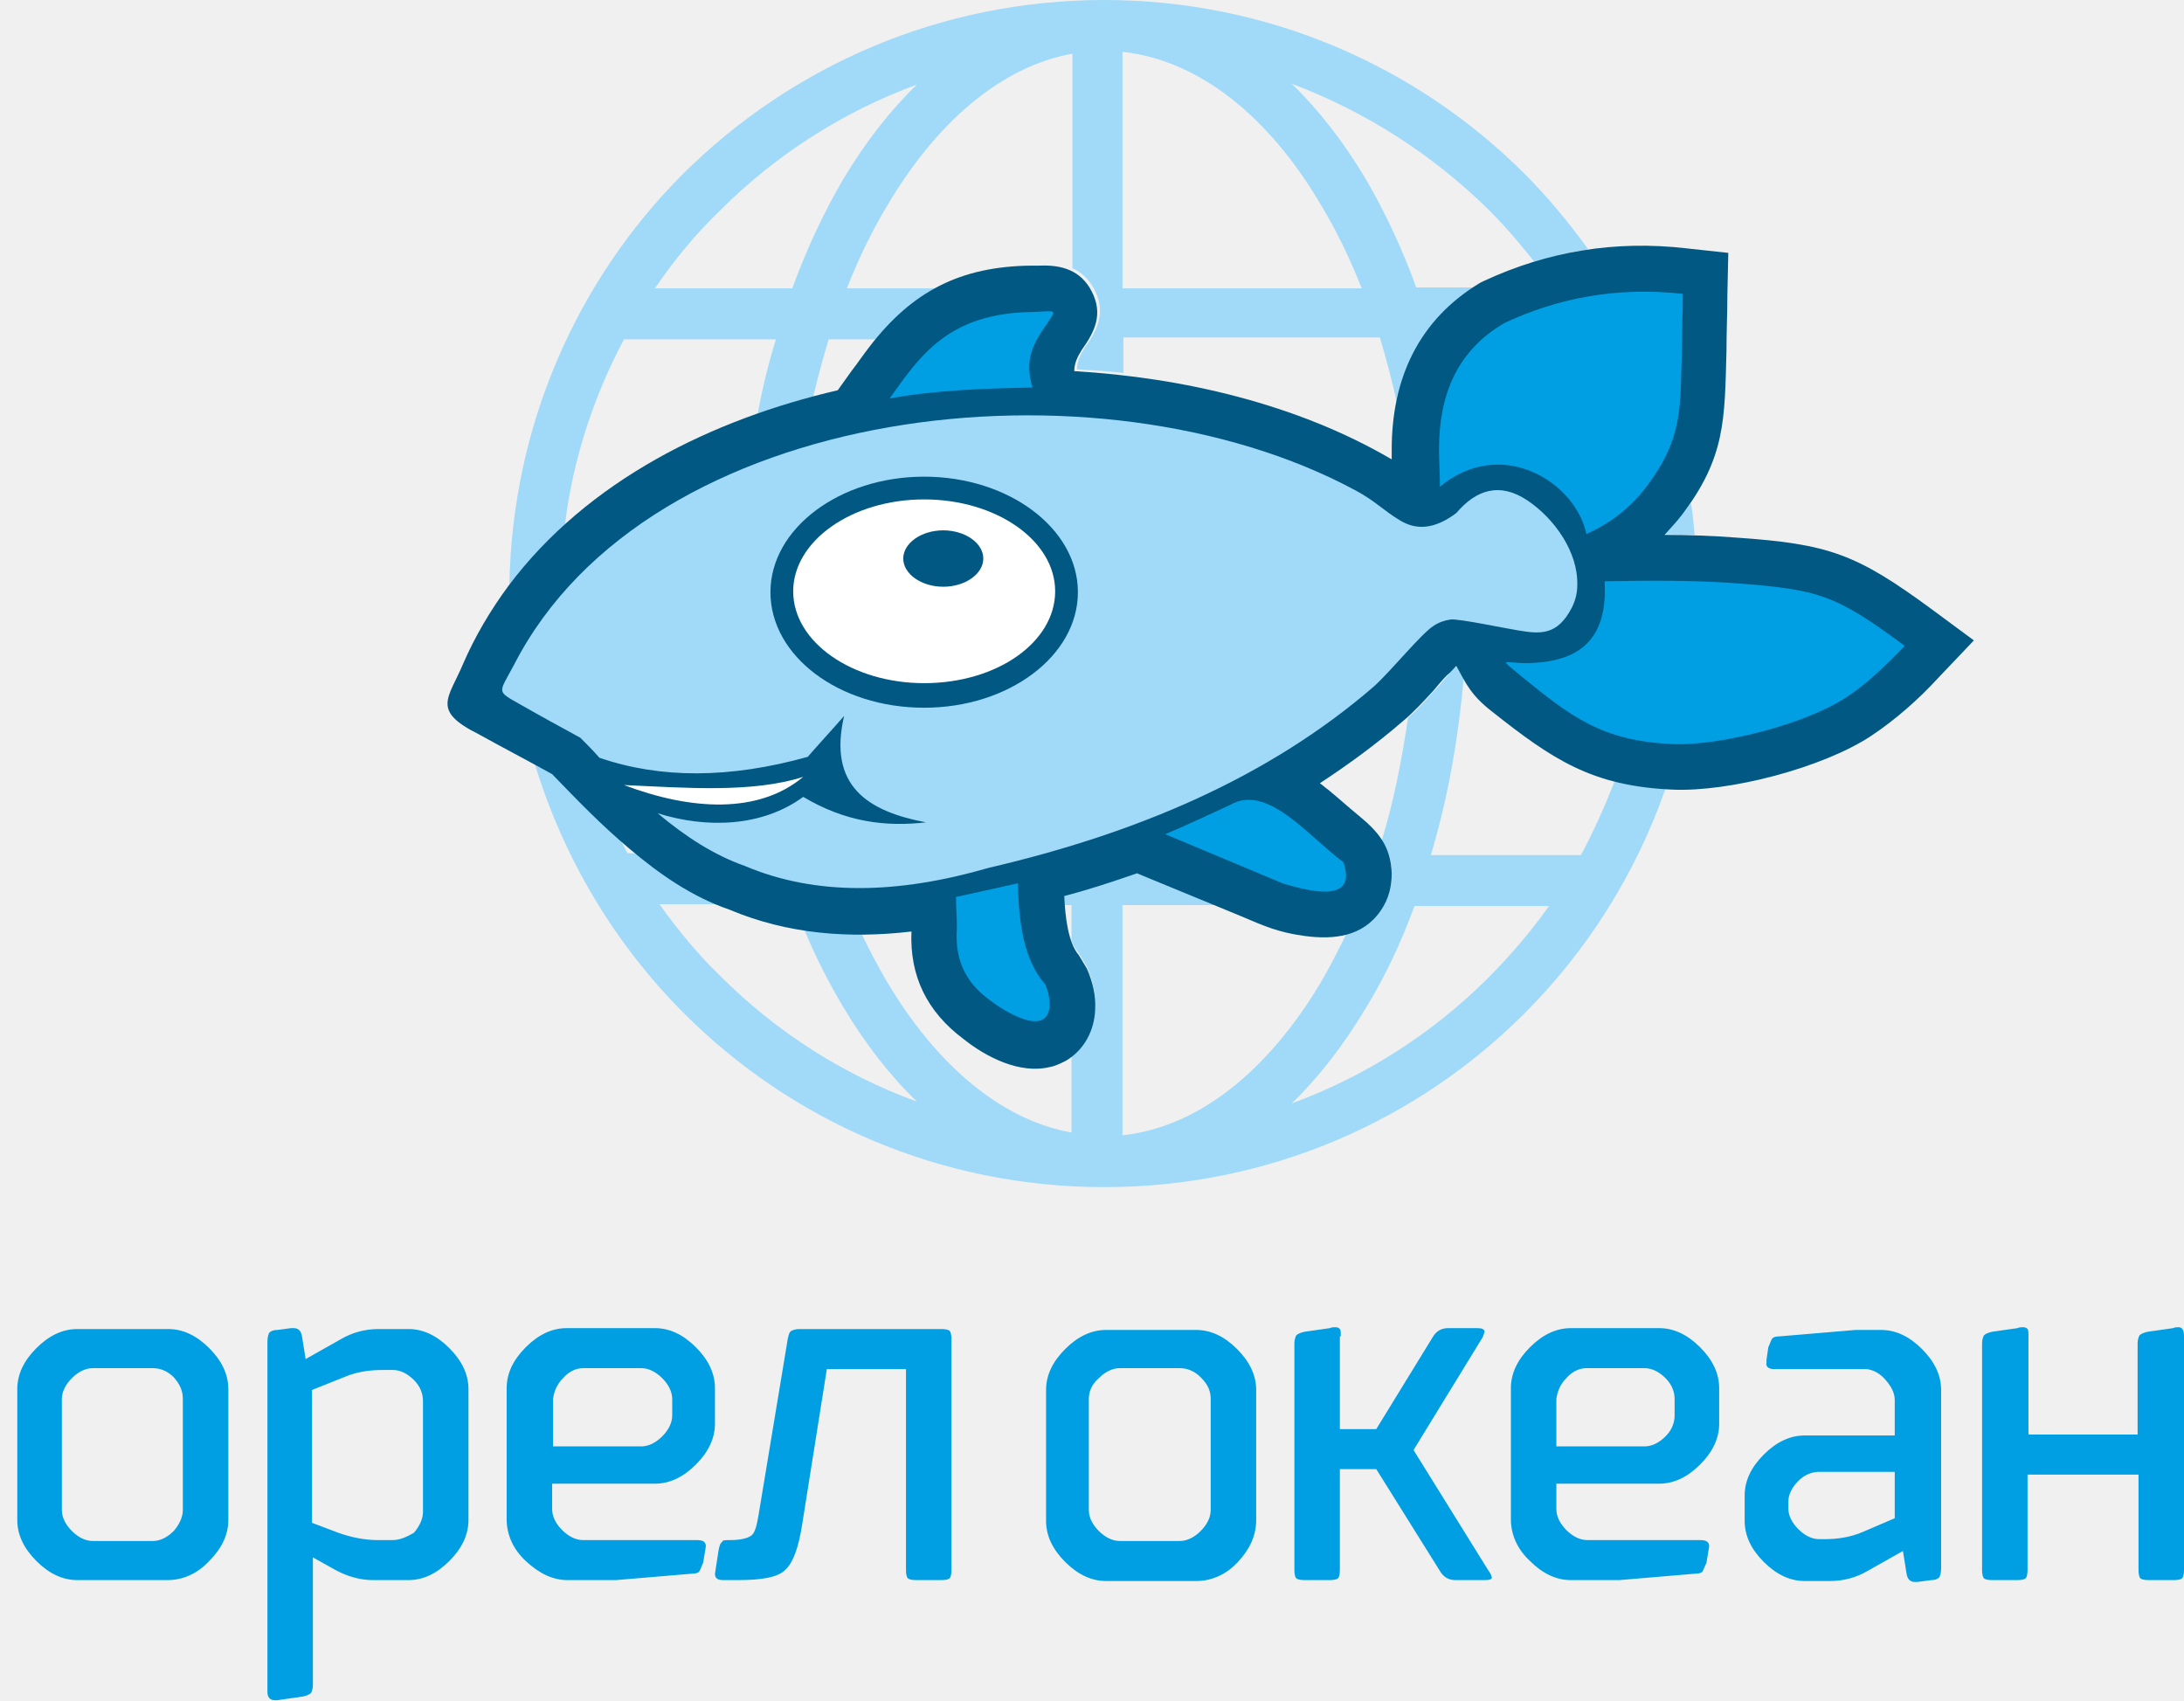
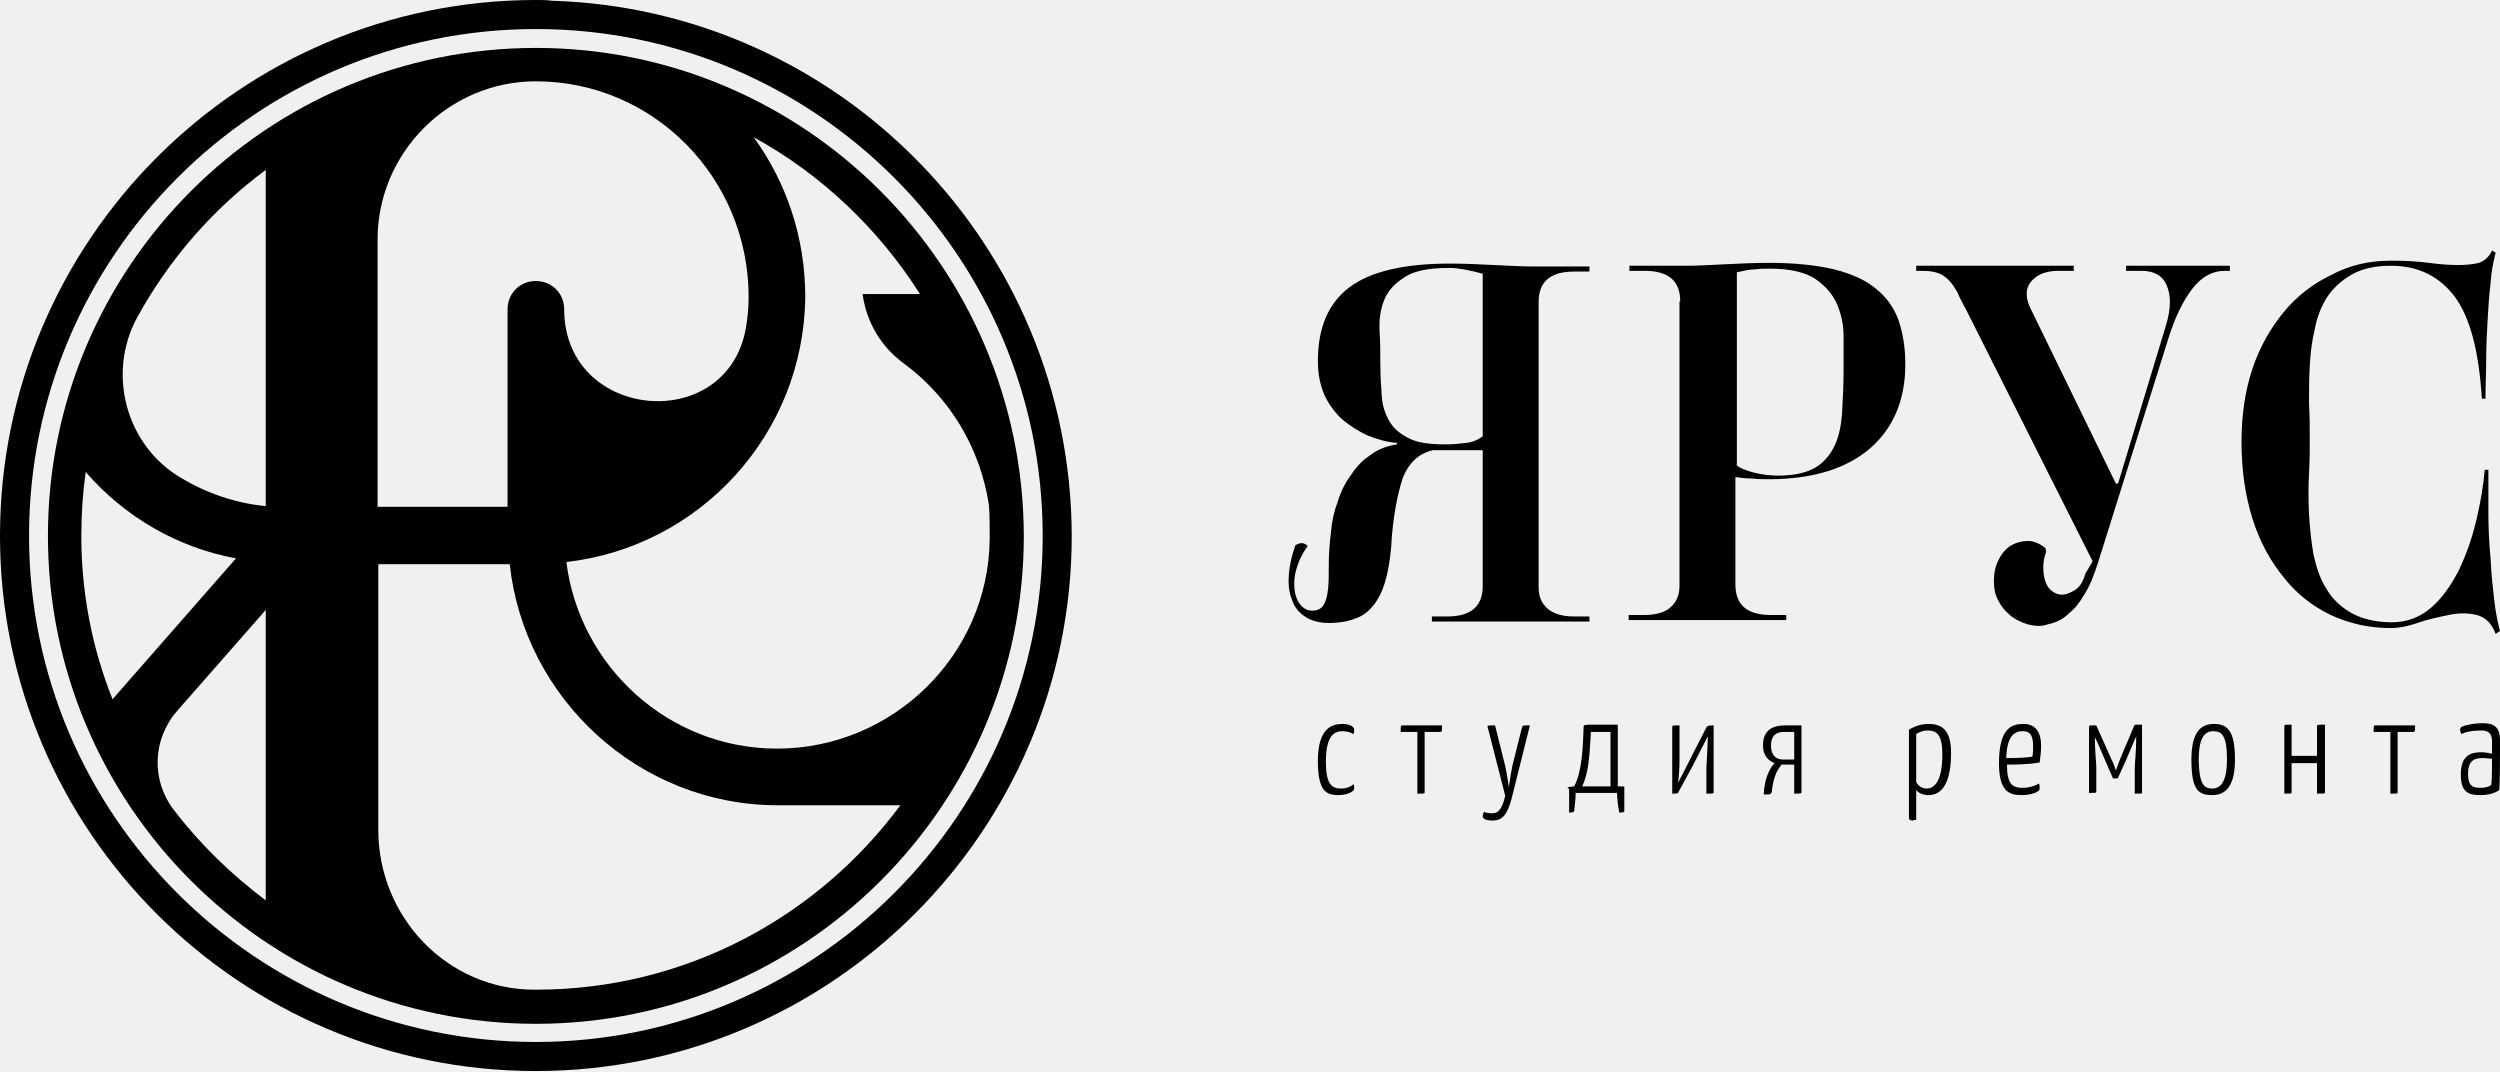
- <svg xmlns="http://www.w3.org/2000/svg" version="1.1" id="Слой_1" x="0px" y="0px" viewBox="0 0 240.1 186.9" enable-background="new 0 0 240.1 186.9" xml:space="preserve">
-   <path fill-rule="evenodd" clip-rule="evenodd" fill="#A1DAF8" d="M121.4,0c18,0,34.4,7.3,46.2,19.1c2.6,2.6,4.9,5.4,7,8.3  c-2,0.3-4,0.8-5.9,1.4c-1.6-2-3.2-3.9-5-5.7C157.5,17,150.2,12.3,142,9.2c3,2.9,5.7,6.4,8.1,10.4c2.1,3.6,4,7.6,5.6,12h6.3  c-4.8,3.2-7.5,7.6-8.4,12.9c-0.5-2.5-1.2-5-1.9-7.4h-28.2v3.9c-1.7-0.2-3.4-0.3-5.1-0.4c0-0.8,0.3-1.5,0.8-2.3  c1.5-2.1,2.4-4,1.1-6.5c-0.6-1.1-1.4-1.9-2.4-2.3V5.9c-7.8,1.4-14.9,7.5-20.3,16.6c-1.7,2.8-3.2,5.9-4.5,9.2h9.9  c-2.4,1.3-4.5,3.1-6.6,5.6h-5.3c-0.6,2-1.2,4.2-1.7,6.3c-2,0.5-4.1,1.2-6.1,1.9c0.5-2.8,1.2-5.6,2-8.2H68.6  c-3.3,6.2-5.6,13.1-6.5,20.4c-2.2,2-4.2,4.2-6.1,6.6c0.3-17.6,7.5-33.6,19.1-45.2C87,7.3,103.3,0,121.4,0L121.4,0z M185.9,55.3  c0.2,1.2,0.3,2.3,0.4,3.5c-1.1,0-2.2,0-3.3-0.1c0.7-0.7,1.3-1.4,1.9-2.2C185.3,56.1,185.6,55.7,185.9,55.3L185.9,55.3z M183.1,86.7  c-3.3,9.4-8.6,17.8-15.5,24.7c-11.8,11.8-28.1,19.1-46.2,19.1s-34.4-7.3-46.2-19.1c-7.5-7.5-13.2-16.9-16.4-27.4l1.9,1  c2.4,2.5,4.9,5.1,7.5,7.3c0.3,0.5,0.5,1,0.8,1.5h1c2.8,2.3,5.9,4.3,9.3,5.6h-6.8c2,2.8,4.2,5.5,6.7,7.9c6.1,6.1,13.4,10.8,21.6,13.8  c-3-2.9-5.7-6.4-8.1-10.4c-1.6-2.7-3.1-5.6-4.4-8.8c2.1,0.3,4.2,0.5,6.3,0.5c0.9,1.9,1.9,3.8,2.9,5.5c5.4,9.1,12.5,15.2,20.3,16.6  V116c1.6-1.2,2.5-3.1,2.6-5.2c0.1-1.5-0.3-3.1-0.9-4.5l-0.9-1.5c-0.3-0.4-0.6-0.8-0.8-1.4v-3.9h-0.8c0-0.4-0.1-0.8-0.1-1.2  c2.7-0.8,5.4-1.6,8-2.5l1.2,0.5c2.6,1.1,5.2,2.1,7.7,3.2h-10.4v25.3c8.4-0.9,16-7.1,21.8-16.8c1-1.7,1.9-3.5,2.8-5.3  c1.5-0.4,2.8-1.2,3.8-2.6c0.9-1.3,1.2-2.7,1.2-4.1c0-1.5-0.4-2.6-1.1-3.6c1.3-4.2,2.2-8.8,2.9-13.5c1-0.9,1.9-1.9,2.9-3  c0.5-0.5,1-1.1,1.5-1.7c0.2-0.3,0.6-0.7,1-1c0.3,0.5,0.5,0.9,0.7,1.4c-0.6,6.9-1.8,13.4-3.6,19.4h16.5c1.4-2.6,2.6-5.3,3.7-8.1  C179.1,86.3,180.9,86.6,183.1,86.7L183.1,86.7z M170.3,99.6h-14.8c-1.5,4.1-3.3,7.9-5.4,11.3c-2.4,4-5.1,7.5-8.1,10.4  c8.2-3,15.6-7.8,21.6-13.8C166,105.1,168.3,102.4,170.3,99.6L170.3,99.6z M72,31.7h15.1c1.6-4.4,3.5-8.4,5.6-12  c2.4-4,5.1-7.5,8.1-10.4c-8.2,3-15.6,7.8-21.6,13.8C76.5,25.7,74.1,28.6,72,31.7L72,31.7z M123.4,31.7h26.3  c-1.3-3.3-2.8-6.4-4.5-9.2c-5.7-9.7-13.4-15.9-21.8-16.8V31.7z" />
-   <path fill-rule="evenodd" clip-rule="evenodd" fill="#005883" d="M60.7,85.1c-2.7-1.5-5.4-2.9-8.1-4.4c-5.2-2.6-3.3-3.9-1.7-7.7  c1.3-3,3-5.9,5-8.6c8.7-11.6,22.4-18.3,36.2-21.5l1.5-2.1c0.7-0.9,1.3-1.8,2-2.7c4.7-6.1,10-8.8,17.7-8.9c0.3,0,0.7,0,1,0  c2.4-0.1,4.5,0.5,5.7,2.8c1.3,2.5,0.4,4.4-1.1,6.5c-0.5,0.8-0.8,1.5-0.8,2.3c11.9,0.7,24.5,3.6,34.9,9.7c0-0.3,0-0.7,0-1l0-0.1  c0-7.7,2.9-14.2,9.7-18.3l0.2-0.1l0.2-0.1c7.1-3.3,14.5-4.5,22.3-3.6l4.6,0.5l-0.1,4.6c0,2.1-0.1,4.1-0.1,6.2  c-0.2,7.5-0.1,11.7-4.9,18c-0.6,0.8-1.3,1.5-1.9,2.2c2.6,0,5.3,0.1,7.9,0.3c10.2,0.7,13.2,1.8,21.5,7.9l4.6,3.4l-3.9,4.1  c-2.2,2.4-4.7,4.6-7.4,6.4c-5.3,3.5-15.6,6.2-21.9,5.9c-8.8-0.4-13.1-3.3-19.8-8.6c-2.3-1.8-2.8-3-3.9-5c-0.3,0.3-0.7,0.8-1,1  c-0.5,0.5-1,1.1-1.5,1.7c-1.1,1.2-2.2,2.4-3.4,3.4c-2.9,2.5-5.9,4.7-9.1,6.8c0.3,0.2,0.6,0.5,0.9,0.7c1.1,0.9,2.2,1.9,3.3,2.8  c2.2,1.8,3.6,3.4,3.7,6.4c0,1.4-0.3,2.8-1.2,4.1c-2,2.9-5.2,3.2-8.3,2.8c-3-0.4-4.5-1.1-7.1-2.2c-3.4-1.4-6.8-2.8-10.2-4.2l-1.2-0.5  c-2.6,0.9-5.3,1.8-8,2.5c0.1,2.2,0.4,5.1,1.6,6.5l0.9,1.5c0.6,1.4,1,2.9,0.9,4.5c-0.1,2.3-1.2,4.4-3.2,5.6c-0.6,0.3-1.2,0.6-1.8,0.7  c-3.3,0.8-7-1.1-9.5-3.1c-4-3-5.9-6.9-5.7-11.8c-6.8,0.8-13.6,0.3-20-2.4c-4.1-1.4-7.7-3.9-11-6.7C66.1,90.7,63.4,87.9,60.7,85.1z" />
-   <path fill-rule="evenodd" clip-rule="evenodd" fill="#A1DAF8" d="M63.8,81.1c-2.2-1.2-4.4-2.4-6.5-3.6c-2.8-1.6-2.5-1.2-0.8-4.4  c14.8-28.9,64.3-34.4,92.5-19.2c2.1,1.1,3.2,2.3,4.9,3.3c1.8,1.1,3.8,1,6.2-0.8c2.2-2.6,4.8-3.4,7.8-1.4c3,2,5.6,5.7,5.5,9.3  c0,0.9-0.2,1.7-0.6,2.5c-1.6,3.1-3.5,2.9-5.9,2.5c-1.3-0.2-6.5-1.3-7.4-1.2c-0.7,0.1-1.3,0.3-1.9,0.7c-1.4,0.9-4.7,5-6.6,6.7  c-11.6,10-26,16.1-42.3,19.9c-10,2.9-19,3.1-26.8-0.2c-3.4-1.2-6.5-3.2-9.6-5.8c5.4,1.7,11.5,1.5,16-1.8c4.7,2.8,9.1,3.3,13.5,2.8  c-6.4-1.2-10.8-4-9-11.7c-1.3,1.5-2.7,3-4,4.5c-8.6,2.4-16.2,2.4-22.9,0.1v0C65.2,82.5,64.5,81.8,63.8,81.1z" />
-   <path fill-rule="evenodd" clip-rule="evenodd" fill="#009FE3" d="M135.2,88.5c-2.4,1.1-4.7,2.2-7.1,3.2c4.3,1.8,8.6,3.6,12.9,5.4  c6.1,1.9,7.7,0.7,6.7-2.3C143.7,91.8,139.3,86.1,135.2,88.5L135.2,88.5z M113.5,34.3c-9.3,0.1-12.4,4.9-15.7,9.5  c4.9-0.9,10.4-1.1,15.7-1.2c-0.8-2.8-0.2-4.5,1.6-7C116.2,33.9,116.2,34.2,113.5,34.3L113.5,34.3z M105.2,102c0-1.1-0.1-2.3-0.1-3.4  c2.3-0.5,4.6-1,6.8-1.5c0.1,4.5,0.7,8.5,3,11.1c0.4,0.9,0.5,1.7,0.5,2.3c-0.2,3.7-5.1,0.6-6.5-0.5  C106.5,108.3,104.9,105.9,105.2,102z" />
-   <path fill-rule="evenodd" clip-rule="evenodd" fill="#009FE3" d="M158.2,49.4c0,1.4,0.1,2.7,0.1,4.1c6.8-5.6,14.9-0.5,16.1,5.2  c2.5-1.1,4.8-2.8,6.6-5.2c4.1-5.4,3.7-8.8,3.9-15c0-2.1,0.1-4.1,0.1-6.2c-7.4-0.8-13.8,0.5-19.6,3.2  C160.1,38.6,158.2,43.5,158.2,49.4L158.2,49.4z M167.9,72.9c5.5-0.1,8.9-2.4,8.5-9c5.2-0.1,10-0.1,14.2,0.2  c9.5,0.7,11.2,1.3,18.8,6.9c-2.5,2.6-4.6,4.5-6.5,5.7c-4.4,2.9-13.8,5.3-18.9,5.1c-8-0.3-11.5-3.2-16.8-7.5  C164.7,72.2,165.2,72.9,167.9,72.9z" />
-   <path fill-rule="evenodd" clip-rule="evenodd" fill="#005883" d="M101.6,77.8c9.3,0,16.9-5.7,16.9-12.7s-7.6-12.7-16.9-12.7  c-9.3,0-16.9,5.7-16.9,12.7S92.2,77.8,101.6,77.8z" />
-   <path fill-rule="evenodd" clip-rule="evenodd" fill="#FFFFFF" d="M101.6,54.9c7.9,0,14.4,4.5,14.4,10.1c0,5.6-6.4,10.1-14.4,10.1  c-7.9,0-14.4-4.5-14.4-10.1C87.2,59.5,93.6,54.9,101.6,54.9L101.6,54.9z M103.7,58.3c-2.4,0-4.4,1.4-4.4,3.1c0,1.7,2,3.1,4.4,3.1  c2.4,0,4.4-1.4,4.4-3.1C108.1,59.7,106.1,58.3,103.7,58.3z" />
-   <path fill-rule="evenodd" clip-rule="evenodd" fill="#FFFFFF" d="M88.3,85.4c-4.9,4.1-12.3,3.7-19.7,0.9  C75.3,86.6,82.7,87.2,88.3,85.4z" />
-   <path id="XMLID_40_" fill-rule="evenodd" clip-rule="evenodd" fill="#009FE3" d="M25.1,167.1v-14.4c0-1.6-0.7-3.1-2.1-4.5  c-1.4-1.4-2.9-2.1-4.5-2.1H8.5c-1.6,0-3.1,0.7-4.5,2.1c-1.4,1.4-2.1,2.9-2.1,4.5v14.4c0,1.6,0.7,3.1,2.1,4.5  c1.4,1.4,2.9,2.1,4.5,2.1h9.9c1.7,0,3.3-0.7,4.6-2.1C24.4,170.2,25.1,168.7,25.1,167.1L25.1,167.1z M20.1,153.8v12.2  c0,0.8-0.4,1.6-1,2.3c-0.7,0.7-1.5,1.1-2.3,1.1h-6.6c-0.8,0-1.6-0.4-2.3-1.1c-0.7-0.7-1.1-1.5-1.1-2.3v-12.2c0-0.8,0.4-1.6,1.1-2.3  c0.7-0.7,1.5-1.1,2.3-1.1h6.6c0.8,0,1.6,0.3,2.3,1C19.8,152.2,20.1,152.9,20.1,153.8L20.1,153.8z M36.9,172.6  c1.3,0.7,2.7,1.1,4.1,1.1h3.9c1.6,0,3.1-0.7,4.5-2.1c1.4-1.4,2.1-2.9,2.1-4.5v-14.4c0-1.6-0.7-3.1-2.1-4.5c-1.4-1.4-2.9-2.1-4.5-2.1  h-3.3c-1.5,0-2.9,0.4-4.1,1.1l-3.9,2.2l-0.4-2.5c-0.1-0.6-0.4-0.9-0.9-0.9h-0.3l-1.5,0.2c-0.4,0-0.7,0.1-0.9,0.3  c-0.1,0.2-0.2,0.5-0.2,1V186c0,0.6,0.3,0.9,0.8,0.9h0.3l2.8-0.4c0.4-0.1,0.7-0.2,0.9-0.4c0.1-0.2,0.2-0.5,0.2-0.9v-14L36.9,172.6  L36.9,172.6z M43.2,169.3h-1.7c-1.4,0-2.9-0.3-4.3-0.8l-2.9-1.1v-14.6l3.5-1.4c1.4-0.6,2.8-0.8,4.3-0.8h1.1c0.8,0,1.6,0.4,2.3,1.1  c0.7,0.7,1,1.5,1,2.3v12.2c0,0.8-0.4,1.6-1,2.3C44.8,168.9,44,169.3,43.2,169.3L43.2,169.3z M62.4,173.7h5.3L76,173  c0.5,0,0.8-0.1,0.9-0.3c0.1-0.1,0.2-0.5,0.4-0.9l0.3-1.8c0-0.5-0.3-0.7-1-0.7H64.1c-0.8,0-1.6-0.4-2.3-1.1c-0.7-0.7-1.1-1.5-1.1-2.3  v-2.8h11.3c1.6,0,3.1-0.7,4.5-2.1c1.4-1.4,2.1-2.9,2.1-4.5v-3.9c0-1.6-0.7-3.1-2.1-4.5c-1.4-1.4-2.9-2.1-4.5-2.1h-9.7  c-1.6,0-3.1,0.7-4.5,2.1c-1.4,1.4-2.1,2.9-2.1,4.5v14.4c0,1.7,0.7,3.3,2.1,4.6C59.3,173,60.8,173.7,62.4,173.7L62.4,173.7z   M60.8,153.8c0.1-0.8,0.4-1.6,1.1-2.3c0.6-0.7,1.4-1.1,2.2-1.1h6.4c0.8,0,1.6,0.4,2.3,1.1c0.7,0.7,1.1,1.5,1.1,2.3v1.8  c0,0.8-0.4,1.6-1.1,2.3c-0.7,0.7-1.5,1.1-2.3,1.1h-9.7V153.8L60.8,153.8z M80.3,169.3c1.1,0,1.9-0.2,2.3-0.5  c0.4-0.3,0.6-1.1,0.8-2.3l3.2-19.3c0.1-0.5,0.2-0.8,0.4-0.9c0.2-0.1,0.5-0.2,0.9-0.2h15.6c0.5,0,0.8,0.1,0.9,0.2  c0.1,0.1,0.2,0.4,0.2,0.9v25.4c0,0.5-0.1,0.8-0.2,0.9c-0.1,0.1-0.4,0.2-0.9,0.2h-2.8c-0.5,0-0.8-0.1-0.9-0.2s-0.2-0.4-0.2-0.9v-22.1  h-8.7l-2.7,17c-0.4,2.6-1,4.3-1.9,5.1c-0.8,0.8-2.6,1.1-5.2,1.1h-1.6c-0.6,0-0.9-0.2-0.9-0.7l0.4-2.6c0.1-0.5,0.2-0.8,0.4-0.9  C79.4,169.3,79.7,169.3,80.3,169.3L80.3,169.3z M138.1,167.1c0,1.7-0.7,3.2-2,4.6c-1.3,1.4-2.9,2.1-4.6,2.1h-9.9  c-1.6,0-3.1-0.7-4.5-2.1c-1.4-1.4-2.1-2.9-2.1-4.5v-14.4c0-1.6,0.7-3.1,2.1-4.5c1.4-1.4,2.9-2.1,4.5-2.1h9.9c1.6,0,3.1,0.7,4.5,2.1  c1.4,1.4,2.1,2.9,2.1,4.5V167.1L138.1,167.1z M133.1,153.8v12.2c0,0.8-0.4,1.6-1.1,2.3c-0.7,0.7-1.5,1.1-2.3,1.1h-6.6  c-0.8,0-1.6-0.4-2.3-1.1c-0.7-0.7-1.1-1.5-1.1-2.3v-12.2c0-0.8,0.3-1.6,1.1-2.3c0.7-0.7,1.5-1.1,2.3-1.1h6.6c0.8,0,1.6,0.3,2.3,1  C132.8,152.2,133.1,152.9,133.1,153.8L133.1,153.8z M147.4,146.9c0-0.4,0-0.7-0.1-0.8c-0.1-0.1-0.2-0.2-0.5-0.2  c-0.2,0-0.4,0-0.6,0.1l-2.8,0.4c-0.4,0.1-0.7,0.2-0.9,0.4c-0.1,0.2-0.2,0.5-0.2,0.9v24.9c0,0.5,0.1,0.8,0.2,0.9s0.4,0.2,0.9,0.2h2.8  c0.5,0,0.8-0.1,0.9-0.2c0.1-0.1,0.2-0.4,0.2-0.9v-11.1h4l7,11.2c0.4,0.7,1,1,1.7,1h3.2c0.6,0,0.8-0.1,0.8-0.3c0-0.1-0.1-0.4-0.4-0.8  l-8.2-13.2L163,147c0.1-0.3,0.2-0.5,0.2-0.6c0-0.3-0.3-0.4-0.8-0.4h-3.2c-0.7,0-1.3,0.3-1.7,1l-6.2,10.1h-4V146.9L147.4,146.9z   M172.7,173.7h5.3l8.3-0.7c0.5,0,0.8-0.1,0.9-0.3s0.2-0.5,0.4-0.9l0.3-1.8c0-0.5-0.3-0.7-1-0.7h-12.4c-0.8,0-1.6-0.4-2.3-1.1  c-0.7-0.7-1.1-1.5-1.1-2.3v-2.8h11.3c1.6,0,3.1-0.7,4.5-2.1c1.4-1.4,2.1-2.9,2.1-4.5v-3.9c0-1.6-0.7-3.1-2.1-4.5  c-1.4-1.4-2.9-2.1-4.5-2.1h-9.7c-1.6,0-3.1,0.7-4.5,2.1c-1.4,1.4-2.1,2.9-2.1,4.5v14.4c0,1.7,0.7,3.3,2.1,4.6  C169.6,173,171.1,173.7,172.7,173.7L172.7,173.7z M171.1,153.8c0.1-0.8,0.4-1.6,1.1-2.3c0.6-0.7,1.4-1.1,2.2-1.1h6.4  c0.8,0,1.6,0.4,2.3,1.1c0.7,0.7,1,1.5,1,2.3v1.8c0,0.8-0.3,1.6-1,2.3c-0.7,0.7-1.5,1.1-2.3,1.1h-9.7V153.8L171.1,153.8z M195,150.5  h10.2c0.8,0.1,1.5,0.5,2.1,1.2c0.6,0.7,1,1.4,1,2.2v3.9h-9.9c-1.6,0-3.1,0.7-4.5,2.1c-1.4,1.4-2.1,2.9-2.1,4.5v2.8  c0,1.6,0.7,3.1,2.1,4.5c1.4,1.4,2.9,2.1,4.5,2.1h2.8c1.5,0,2.9-0.4,4.1-1.1l3.9-2.2l0.4,2.5c0.1,0.6,0.4,0.9,0.9,0.9h0.3l1.5-0.2  c0.4,0,0.7-0.1,0.9-0.3c0.1-0.2,0.2-0.5,0.2-1v-19.6c0-1.6-0.7-3.1-2.1-4.5c-1.4-1.4-2.9-2.1-4.5-2.1h-2.8l-8.3,0.7  c-0.5,0-0.8,0.1-0.9,0.3c-0.1,0.1-0.2,0.5-0.4,0.9l-0.2,1.4v0.3C194.1,150.2,194.4,150.5,195,150.5L195,150.5L195,150.5z   M204.8,168.4c-1.4,0.6-2.8,0.8-4.3,0.8H200c-0.8,0-1.6-0.4-2.3-1.1c-0.7-0.7-1.1-1.5-1.1-2.3v-0.7c0-0.8,0.4-1.6,1.1-2.3  c0.7-0.7,1.5-1,2.3-1h8.3v5.1L204.8,168.4L204.8,168.4z M240.1,146.9c0-0.7-0.2-1-0.6-1c-0.2,0-0.4,0-0.6,0.1l-2.8,0.4  c-0.4,0.1-0.7,0.2-0.9,0.4c-0.1,0.2-0.2,0.5-0.2,0.9v10H223v-10.8c0-0.4,0-0.7-0.1-0.8c-0.1-0.1-0.2-0.2-0.5-0.2  c-0.2,0-0.4,0-0.6,0.1l-2.8,0.4c-0.4,0.1-0.7,0.2-0.9,0.4c-0.1,0.2-0.2,0.5-0.2,0.9v24.9c0,0.5,0.1,0.8,0.2,0.9s0.4,0.2,0.9,0.2h2.8  c0.5,0,0.8-0.1,0.9-0.2c0.1-0.1,0.2-0.4,0.2-0.9v-10.5h12.2v10.5c0,0.5,0.1,0.8,0.2,0.9c0.1,0.1,0.4,0.2,0.9,0.2h2.8  c0.5,0,0.8-0.1,0.9-0.2c0.1-0.1,0.2-0.4,0.2-0.9V146.9z" />
+ <svg xmlns="http://www.w3.org/2000/svg" version="1.1" id="Слой_1" x="0px" y="0px" viewBox="0 0 344.3 147.5" enable-background="new 0 0 344.3 147.5" xml:space="preserve">
+   <g id="XMLID_74_">
+     <g id="XMLID_157_">
+       <path id="XMLID_166_" d="M76,0.1C75.3,0,74.5,0,73.8,0v0C33.1,0,0,33.1,0,73.8s33.1,73.7,73.8,73.7    c40.7,0,73.8-33.1,73.8-73.7C147.5,33.8,115.6,1.3,76,0.1z M73.8,143.5C35.3,143.5,4,112.2,4,73.8C4,35.3,35.3,4,73.8,4    c38.5,0,69.8,31.3,69.8,69.8C143.6,112.2,112.2,143.5,73.8,143.5z" />
+       <path id="XMLID_158_" d="M73.8,6.6c-37,0-67.2,30.1-67.2,67.2c0,37,30.1,67.2,67.2,67.2    c37,0,67.2-30.1,67.2-67.2C140.9,36.7,110.8,6.6,73.8,6.6z M52,33c0-12,9.8-21.8,21.8-21.8v0c16.2,0,29.3,13.3,29.3,29.7h0    c0,1.3-0.1,2.5-0.3,3.8c-2.2,15.3-25.1,13.4-25.1-2.1c0-2.2-1.7-3.9-3.9-3.9s-3.9,1.7-3.9,3.9v27.2H52V33z M11.2,73.8    c0-3,0.2-5.9,0.6-8.8c5.4,6.2,12.6,10.4,20.7,11.9L15.5,96.3C12.7,89.3,11.2,81.7,11.2,73.8z M36.6,124    c-4.8-3.6-9.1-7.8-12.7-12.5c-3.1-4.1-2.9-9.7,0.5-13.6l12.2-13.9V124z M36.6,69.7c-4.2-0.4-8.2-1.8-11.7-3.9    c-7.6-4.5-10.2-14.4-6-22.1c4.4-8,10.4-14.9,17.7-20.3V69.7z M73.8,136.3c-0.1,0-0.2,0-0.2,0c-12,0-21.5-10-21.5-22V77.7h18.1    c2,18.5,17.8,33.2,36.9,33.2H124C112.6,126.3,94.4,136.3,73.8,136.3z M107,103.1c-14.9,0-27.2-11.3-29-25.7    c18.4-2.1,32.7-17.6,32.9-36.5h0c0-8.2-2.6-15.8-7.1-22c9.3,5.1,17.2,12.6,22.9,21.6h-7.9c0.5,3.8,2.5,7.2,5.6,9.5    c6.3,4.6,10.6,11.6,11.8,19.6c0.1,1.4,0.1,2.7,0.1,4.1c0,0.2,0,0.4,0,0.6C136.1,90.3,122.9,103.1,107,103.1z" />
+     </g>
+     <g id="XMLID_75_">
+       <path id="XMLID_146_" d="M211.9,80.9c0,1.2,0.4,2.2,1.2,2.9c0.8,0.7,2,1.1,3.7,1.1h2.1v0.7h-21.7v-0.7h2.1c3.3,0,4.9-1.4,4.9-4.2    V62h-6.9c-2,0.5-3.3,1.8-4.1,3.8c-0.7,2.1-1.2,4.7-1.5,7.9c-0.1,2.4-0.4,4.4-0.8,5.9c-0.4,1.6-1,2.8-1.7,3.7    c-0.7,0.9-1.6,1.6-2.6,1.9c-1,0.4-2.2,0.6-3.5,0.6c-1.4,0-2.5-0.3-3.4-0.9c-0.9-0.6-1.5-1.4-1.8-2.4c-0.4-1-0.5-2.1-0.4-3.4    c0.1-1.3,0.4-2.6,0.9-4c0.3-0.2,0.6-0.3,0.9-0.3c0.3,0,0.6,0.2,0.8,0.4c-0.8,1.1-1.3,2.2-1.6,3.3c-0.3,1.1-0.3,2-0.2,2.8    c0.1,0.8,0.4,1.5,0.8,2c0.4,0.5,1,0.8,1.6,0.8c0.8,0,1.3-0.3,1.6-0.8c0.3-0.5,0.5-1.2,0.6-2.2c0.1-0.9,0.1-2.1,0.1-3.4    c0-1.3,0.1-2.8,0.3-4.4c0.1-1.4,0.4-2.8,0.9-4.1c0.4-1.4,1-2.6,1.8-3.7c0.7-1.1,1.6-2.1,2.7-2.8c1-0.8,2.3-1.3,3.7-1.5v-0.2    c-1.4-0.1-2.7-0.5-4-1c-1.3-0.6-2.4-1.3-3.5-2.2c-1-0.9-1.9-2.1-2.5-3.4c-0.6-1.4-0.9-2.9-0.9-4.7c0-4.5,1.4-7.9,4.3-10.1    c2.9-2.2,7.5-3.3,13.9-3.3c2,0,4,0.1,6.1,0.2c2.1,0.1,3.9,0.2,5.3,0.2h7.8v0.7h-2.1c-3.3,0-4.9,1.4-4.9,4.2V80.9z M204.2,37.7    c-1.8-0.5-3.4-0.8-4.6-0.8c-2.8,0-4.9,0.4-6.2,1.3c-1.4,0.9-2.3,1.9-2.8,3.2c-0.5,1.3-0.7,2.7-0.6,4.3c0.1,1.6,0.1,3,0.1,4.4    c0,1.6,0.1,3.1,0.2,4.5c0.1,1.4,0.5,2.5,1.1,3.5c0.6,1,1.5,1.7,2.7,2.3c1.2,0.6,2.9,0.8,5,0.8c1,0,2-0.1,2.8-0.2    c0.9-0.1,1.6-0.4,2.3-0.9V37.7z M231.4,41.5c0-2.8-1.6-4.2-4.9-4.2h-2.1v-0.7h7.8c1.5,0,3.3-0.1,5.3-0.2c2.1-0.1,4.1-0.2,6.1-0.2    c3.5,0,6.5,0.3,9,0.9c2.4,0.6,4.4,1.5,5.8,2.7c1.5,1.2,2.5,2.7,3.1,4.4c0.6,1.8,0.9,3.8,0.9,6c0,4.8-1.6,8.7-4.8,11.5    c-3.2,2.8-7.9,4.3-14,4.3c-0.7,0-1.4,0-2.3-0.1c-0.9,0-1.6-0.1-2.3-0.2v14.8c0,2.8,1.6,4.2,4.9,4.2h2.1v0.7h-21.7v-0.7h2.1    c1.7,0,3-0.4,3.7-1.1c0.8-0.7,1.2-1.7,1.2-2.9V41.5z M239.1,64c0.5,0.5,1.4,0.8,2.5,1.1c1.2,0.3,2.3,0.4,3.3,0.4    c2.2,0,3.9-0.4,5.1-1.1c1.2-0.7,2.1-1.8,2.7-3.1c0.6-1.3,0.9-2.9,1-4.6c0.1-1.8,0.2-3.7,0.2-5.8c0-1.4,0-2.9,0-4.5    c0-1.6-0.3-3.1-0.9-4.5c-0.6-1.4-1.6-2.5-3-3.5c-1.4-0.9-3.5-1.4-6.2-1.4c-0.7,0-1.4,0-2.1,0.1c-0.8,0-1.6,0.2-2.5,0.4V64z     M288.2,77.3l-17.3-34.4c-0.5-1-1-1.8-1.3-2.6c-0.4-0.7-0.8-1.3-1.2-1.7c-0.4-0.4-0.9-0.8-1.5-1c-0.6-0.2-1.3-0.3-2.2-0.3h-0.8    v-0.7h21.7v0.7h-2.1c-1.7,0-3,0.5-3.8,1.5c-0.8,1-0.8,2.3,0.1,4l11.6,23.8h0.3l6.6-21.8c0.7-2.3,0.7-4.1,0.1-5.5    c-0.6-1.4-1.8-2-3.5-2h-2.1v-0.7h14.3v0.7h-0.7c-1.7,0-3.2,0.8-4.5,2.5c-1.3,1.7-2.4,4-3.3,6.9l-9.6,30.6    c-0.6,1.9-1.2,3.4-1.9,4.5c-0.7,1.2-1.4,2.1-2.2,2.7c-0.7,0.7-1.5,1.1-2.2,1.3c-0.7,0.2-1.3,0.4-1.8,0.4c-0.7,0-1.4-0.1-2.2-0.4    c-0.7-0.3-1.4-0.6-2-1.2c-0.6-0.5-1.1-1.1-1.5-1.9c-0.4-0.7-0.6-1.6-0.6-2.6c0-1.2,0.2-2.2,0.7-3.1c0.4-0.8,1-1.5,1.7-1.9    c0.7-0.4,1.5-0.6,2.3-0.6c0.8,0,1.7,0.4,2.4,1l0.1,0.5c-0.3,0.7-0.4,1.5-0.4,2.2c0,0.7,0.1,1.3,0.3,1.9c0.2,0.6,0.5,1,0.9,1.3    c0.4,0.3,0.8,0.5,1.4,0.5c0.5,0,1-0.2,1.7-0.6c0.7-0.4,1.2-1.2,1.5-2.3L288.2,77.3z M329.3,35.9c2,0,3.7,0.1,5.2,0.3    c1.5,0.2,2.9,0.3,4,0.3c1.1,0,2.1-0.1,2.9-0.3c0.8-0.3,1.4-0.8,1.8-1.7l0.5,0.3c-0.3,1.2-0.6,2.6-0.7,4.2c-0.2,1.6-0.3,3.2-0.4,5    c-0.1,1.7-0.2,3.6-0.2,5.4c0,1.9-0.1,3.7-0.1,5.5h-0.5c-0.4-6.5-1.6-11.1-3.7-14c-2.1-2.8-5-4.3-8.8-4.3c-2.2,0-4,0.4-5.4,1.2    c-1.4,0.8-2.5,1.8-3.4,3.1c-0.8,1.3-1.4,2.7-1.7,4.4c-0.4,1.6-0.6,3.3-0.7,5.1c-0.1,1.7-0.1,3.5-0.1,5.2c0.1,1.7,0.1,3.2,0.1,4.6    c0,1.5,0,3.2-0.1,5c-0.1,1.8-0.1,3.7,0,5.6c0.1,1.9,0.3,3.7,0.6,5.5c0.4,1.8,0.9,3.4,1.8,4.8c0.8,1.4,2,2.5,3.4,3.3    c1.4,0.8,3.3,1.3,5.6,1.3c2.1,0,3.9-0.7,5.4-2c1.5-1.3,2.7-3,3.8-5.1c1-2.1,1.8-4.3,2.4-6.8c0.6-2.5,1-4.8,1.2-7.1h0.5    c0,1.8,0,3.8,0,5.9c0,2.1,0.1,4.2,0.3,6.3c0.1,2.1,0.3,4,0.5,5.7c0.2,1.8,0.5,3.2,0.8,4.3l-0.6,0.4c-0.5-1.4-1.4-2.3-2.6-2.6    c-1.2-0.3-2.5-0.3-3.9,0c-1.4,0.3-2.9,0.6-4.3,1.1c-1.4,0.5-2.7,0.7-3.6,0.7c-3,0-5.7-0.6-8.3-1.8c-2.5-1.2-4.7-2.9-6.5-5.2    c-1.8-2.2-3.3-4.9-4.3-8.1c-1-3.2-1.5-6.7-1.5-10.6c0-3.6,0.5-7,1.5-10c1-3,2.5-5.6,4.3-7.8c1.8-2.2,4-3.9,6.5-5.1    C323.6,36.5,326.3,35.9,329.3,35.9z" />
+       <path id="XMLID_76_" d="M186.4,101.1c-0.3-0.2-0.8-0.4-1.5-0.4c-1,0-2.3,0.4-2.3,4.2c0,3.1,0.8,3.7,2.1,3.7c0.8,0,1.4-0.3,1.7-0.6    c0.1,0.2,0.1,0.4,0.1,0.6c0,0.4-0.9,0.9-2.2,0.9c-1.7,0-2.8-0.6-2.8-4.7c0-4.5,1.9-5.1,3.4-5.1c0.8,0,1.6,0.3,1.6,0.8    C186.5,100.6,186.5,100.9,186.4,101.1z M196.2,100.8v8.3c0,0.2,0,0.2-1,0.2v-8.5h-2.3c0-0.9,0-0.9,0.3-0.9h5.4    c0,0.8,0,0.9-0.3,0.9H196.2z M204.9,100.2c-0.1-0.3-0.1-0.3,1-0.3l1.4,5.6c0.3,1.4,0.5,2.9,0.5,2.9s0.2-1.5,0.5-3l1.3-5.2    c0.1-0.3,0.1-0.3,1.1-0.3l-2.5,10c-0.6,2.3-1.3,3.1-2.6,3.1c-0.9,0-1.4-0.2-1.4-0.6c0-0.2,0.1-0.5,0.2-0.6    c0.3,0.2,0.8,0.2,1.2,0.2c0.7,0,1.3-0.6,1.7-2.4L204.9,100.2z M215.9,108.6c0-0.3,0.3-0.2,0.9-0.3c1.1-2.1,1.2-5.4,1.3-8.2    c0-0.3,0.1-0.3,1.8-0.3h2.9v8.5h0.9v3.4c0,0.2-0.3,0.2-0.7,0.2c-0.2-1.1-0.3-2.1-0.3-2.7h-5.7c0,1-0.2,2.2-0.2,2.5    c-0.1,0.2-0.4,0.2-0.7,0.2V108.6z M221.7,100.8h-2.6c-0.2,2.9-0.2,5.3-1.2,7.5h3.9V100.8z M235,100.2c0.1-0.2,0.2-0.3,1-0.3v9.2    c0,0.2-0.1,0.2-1,0.2v-3.5c0-0.2,0.2-3.4,0.2-4.4c-0.5,1-2,3.9-2.1,4.1l-1.9,3.5c-0.1,0.3-0.2,0.3-0.9,0.3v-9.2    c0-0.2,0.1-0.2,1-0.2v5c0,1-0.1,2.2-0.2,2.9c0.5-0.9,2-3.9,2.1-4.1L235,100.2z M245.3,105.4c-0.7,0.8-1.1,1.9-1.3,3.7    c-0.1,0.2-0.2,0.3-0.4,0.3c-0.2,0-0.6,0-0.7,0c0.1-2.3,0.9-3.7,1.5-4.3c-0.8-0.3-1.6-1-1.6-2.4c0-1.9,1-2.8,3.1-2.8h2.2v9.1    c0,0.3,0,0.3-1,0.3v-4H245.3z M247.1,100.8c-0.1,0-0.7,0-1.4,0c-1.2,0-1.8,0.6-1.8,1.9c0,1.4,0.8,1.9,1.6,1.9c0.9,0,1.3,0,1.6,0    V100.8z M262.9,100.5c0.8-0.5,1.7-0.8,2.7-0.8c1.9,0,3.1,0.9,3.1,4c0,5.1-1.9,5.8-3.1,5.8c-0.8,0-1.4-0.3-1.7-0.7v4.1    c-0.2,0-0.4,0.1-0.5,0.1c-0.3,0-0.5-0.1-0.5-0.4V100.5z M263.9,107.7c0.3,0.6,0.9,0.9,1.4,0.9c0.8,0,2.2-0.5,2.2-4.7    c0-2.6-0.7-3.3-2-3.3c-0.6,0-1.2,0.2-1.6,0.5V107.7z M280.8,107.9c0.1,0.2,0.1,0.5,0.1,0.7c0,0.5-1.2,0.9-2.5,0.9    c-1.8,0-3.1-0.6-3.1-4.4c0-4.9,1.8-5.4,3.4-5.4c1.6,0,2.4,1.1,2.4,3c0,0.8-0.1,1.6-0.2,2.3c-1.5,0.3-3.6,0.3-4.5,0.3    c0,2.8,0.8,3.2,2.2,3.2C279.3,108.5,280.2,108.3,280.8,107.9z M276.3,104.4c0.8,0,2.5,0,3.6-0.2c0.1-0.5,0.1-0.9,0.1-1.3    c0-1.5-0.3-2.2-1.4-2.2C277.6,100.7,276.4,101.1,276.3,104.4z M287.7,100.1c0,0,0-0.2,0.3-0.2h0.7l2.1,4.7    c0.2,0.3,0.6,1.5,0.6,1.5c0.2-0.6,0.6-1.6,0.8-2.1l1.7-4c0-0.1,0.1-0.2,0.3-0.2h0.8v9.3c0,0.2,0.1,0.2-1,0.2l0-3.5    c0-0.7,0.2-2.2,0.2-4.4c-0.3,0.7-1.5,3.5-1.5,3.5l-1,2.2c0,0.1-0.1,0.1-0.2,0.1H291l-1-2.3c-0.1-0.2-1-2.4-1.5-3.4h0    c0,1.9,0.2,3.5,0.2,4.1v3.4c0,0.2,0,0.2-1,0.2V100.1z M304.9,99.7c1.9,0,2.9,1,2.9,4.9c0,3.4-1.1,4.9-3.1,4.9    c-1.9,0-2.9-0.6-2.9-4.9C301.8,101.1,302.9,99.7,304.9,99.7z M304.7,108.6c1.2,0,2-1.1,2-4c0-3.3-0.7-3.9-1.9-3.9    c-1.2,0-2,0.9-2,4.1C302.9,108,303.5,108.6,304.7,108.6z M320.2,109.1c0,0.2,0,0.2-1.1,0.2v-4.2h-3.5v4c0,0.2,0,0.2-1,0.2v-9.2    c0-0.3,0-0.3,1-0.3v4.3h3.5v-4c0-0.3,0-0.3,1.1-0.3V109.1z M330.2,100.8v8.3c0,0.2,0,0.2-1,0.2v-8.5h-2.3c0-0.9,0-0.9,0.3-0.9h5.4    c0,0.8,0,0.9-0.3,0.9H330.2z M344.3,103.1c0,2.2,0,4.2-0.1,5.7c-0.4,0.3-1.2,0.7-2.6,0.7c-1.4,0-2.7-0.2-2.7-2.8    c0-2.7,1.4-3.1,2.8-3.1c0.5,0,1.1,0.1,1.5,0.2c0,0,0-1.1,0-1.7c0-1.2-0.6-1.5-1.5-1.5c-1.2,0-2.2,0.2-2.7,0.5    c-0.1-0.2-0.2-0.4-0.2-0.6c0-0.2,0.1-0.3,0.2-0.4c0.4-0.2,1.6-0.5,3-0.5c1.5,0,2.3,0.6,2.3,2.3V103.1z M342,104.4    c-1.1,0-2.1,0.2-2.1,2.2c0,1.8,0.8,1.9,1.8,1.9c0.6,0,1.2-0.2,1.4-0.4c0.1-0.8,0.1-2.3,0.1-3.6C342.9,104.5,342.4,104.4,342,104.4    z" />
+     </g>
+   </g>
</svg>
